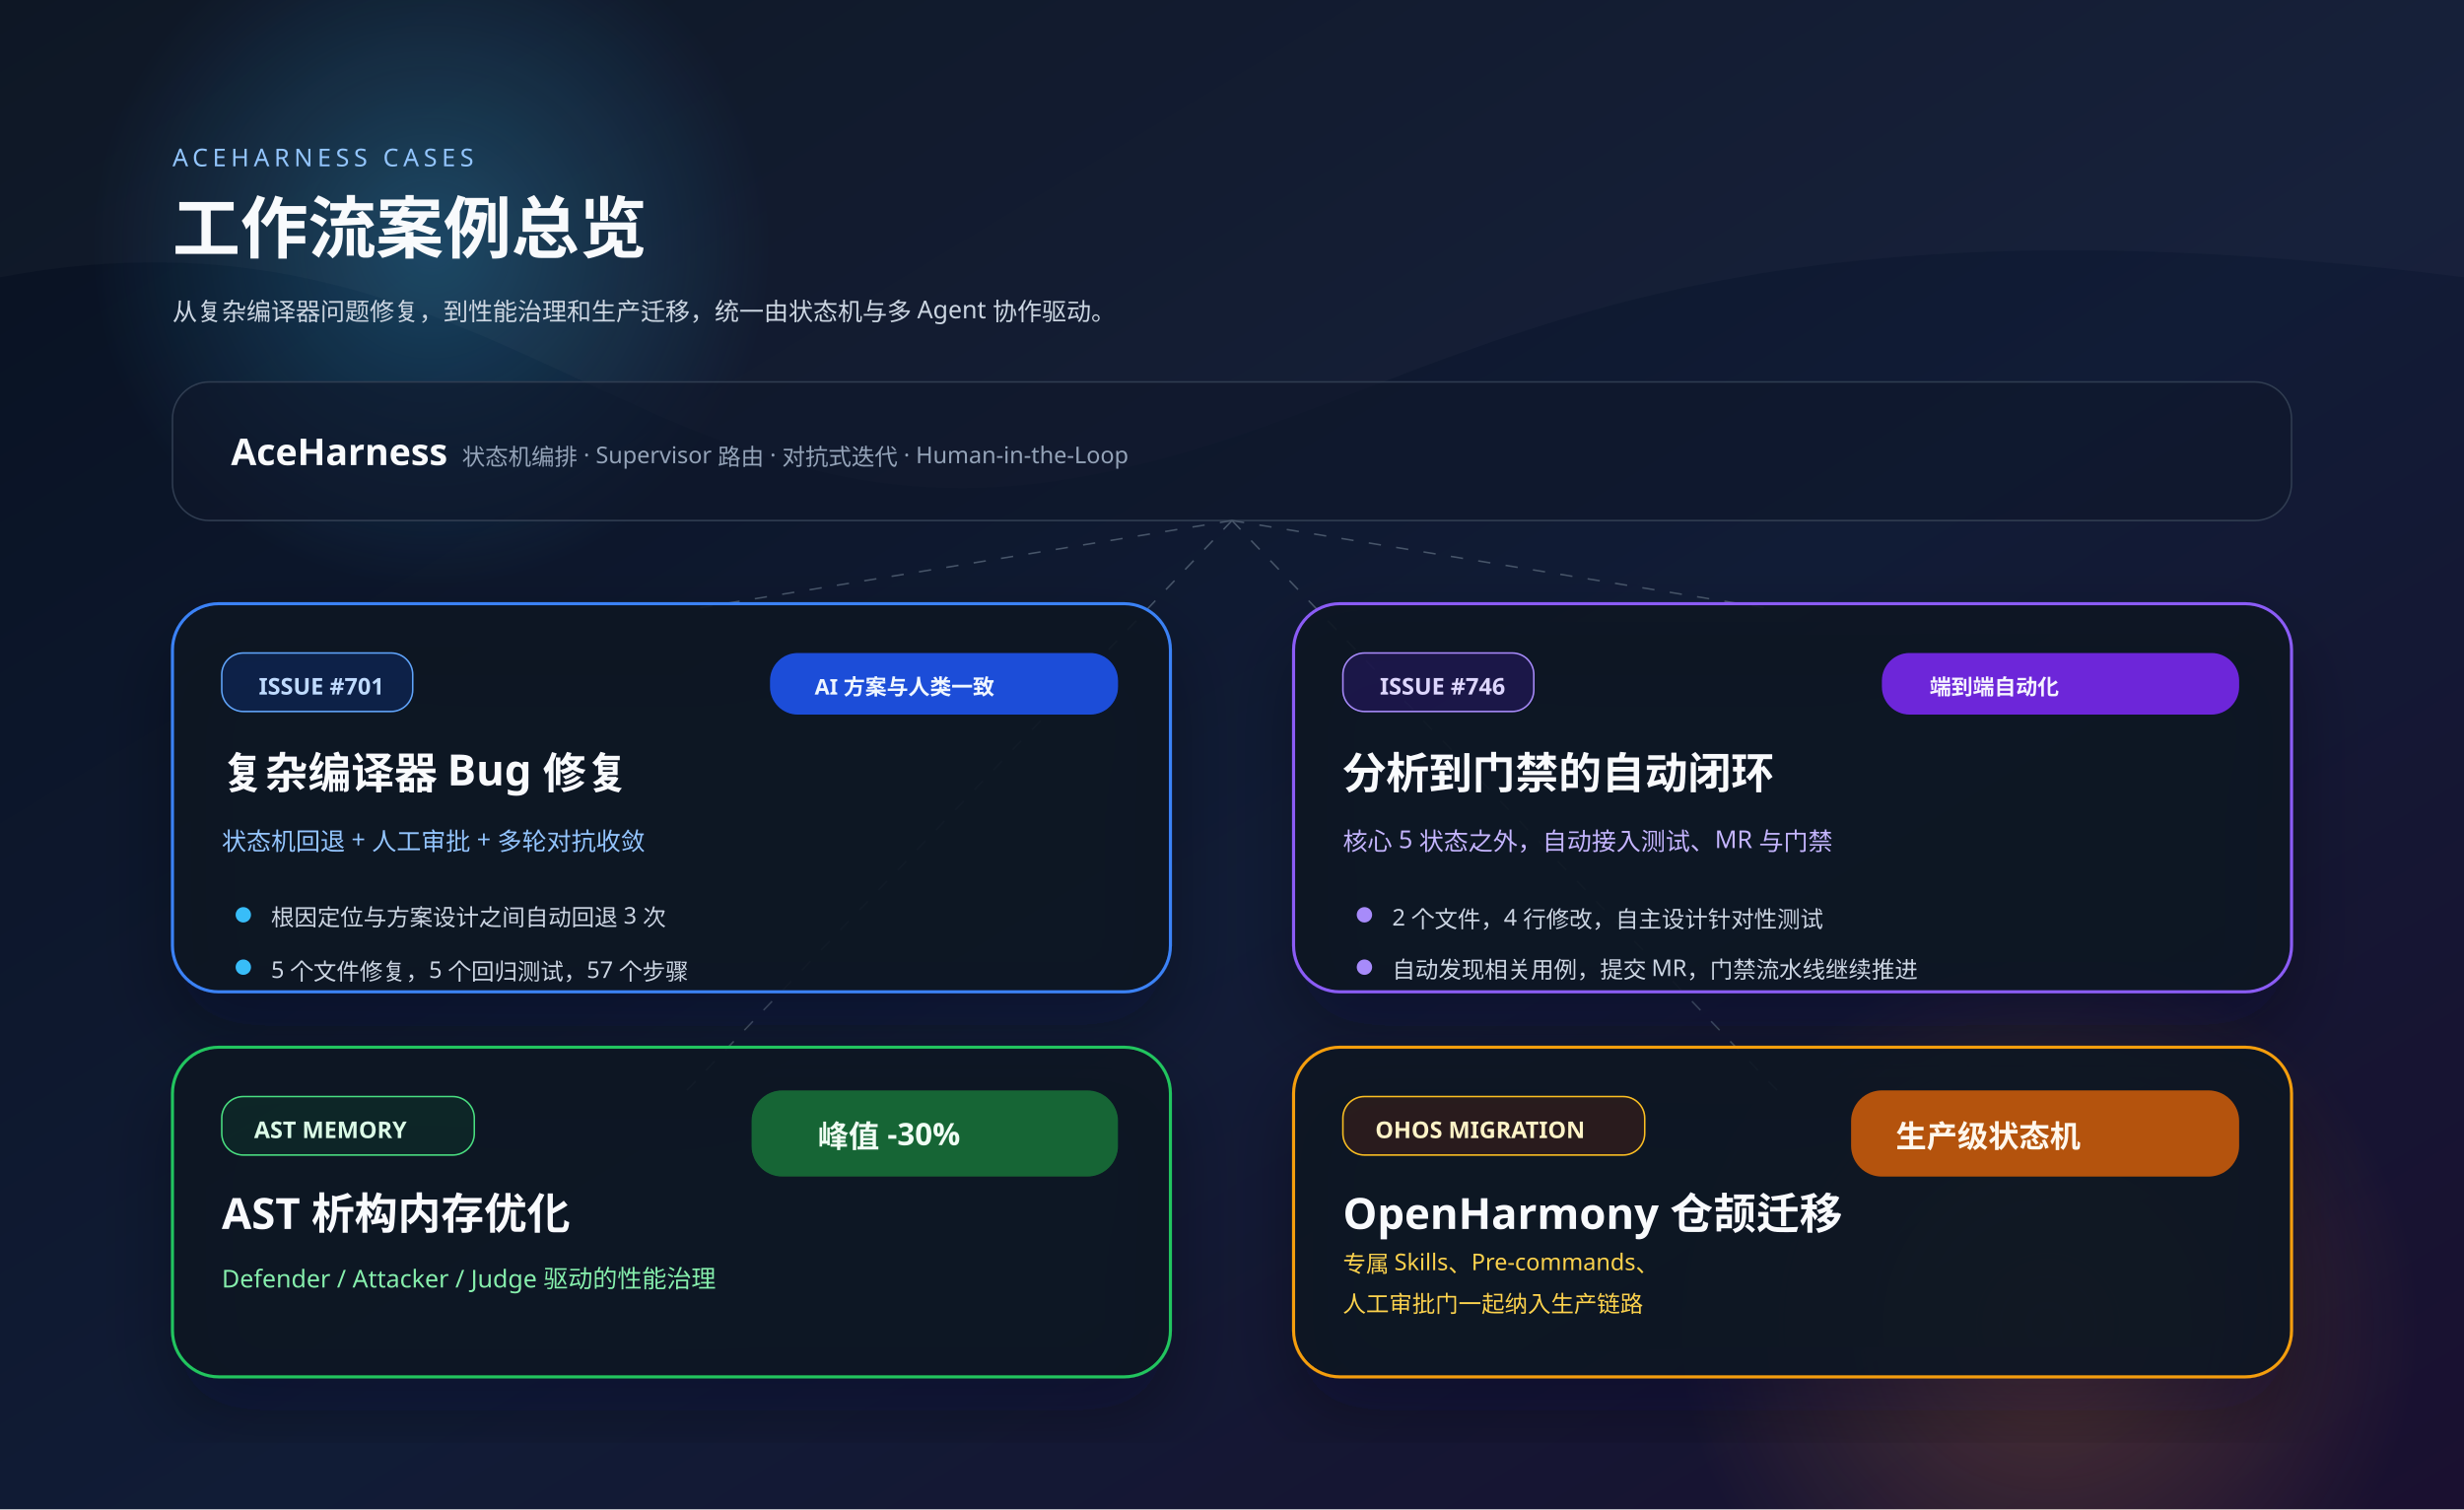
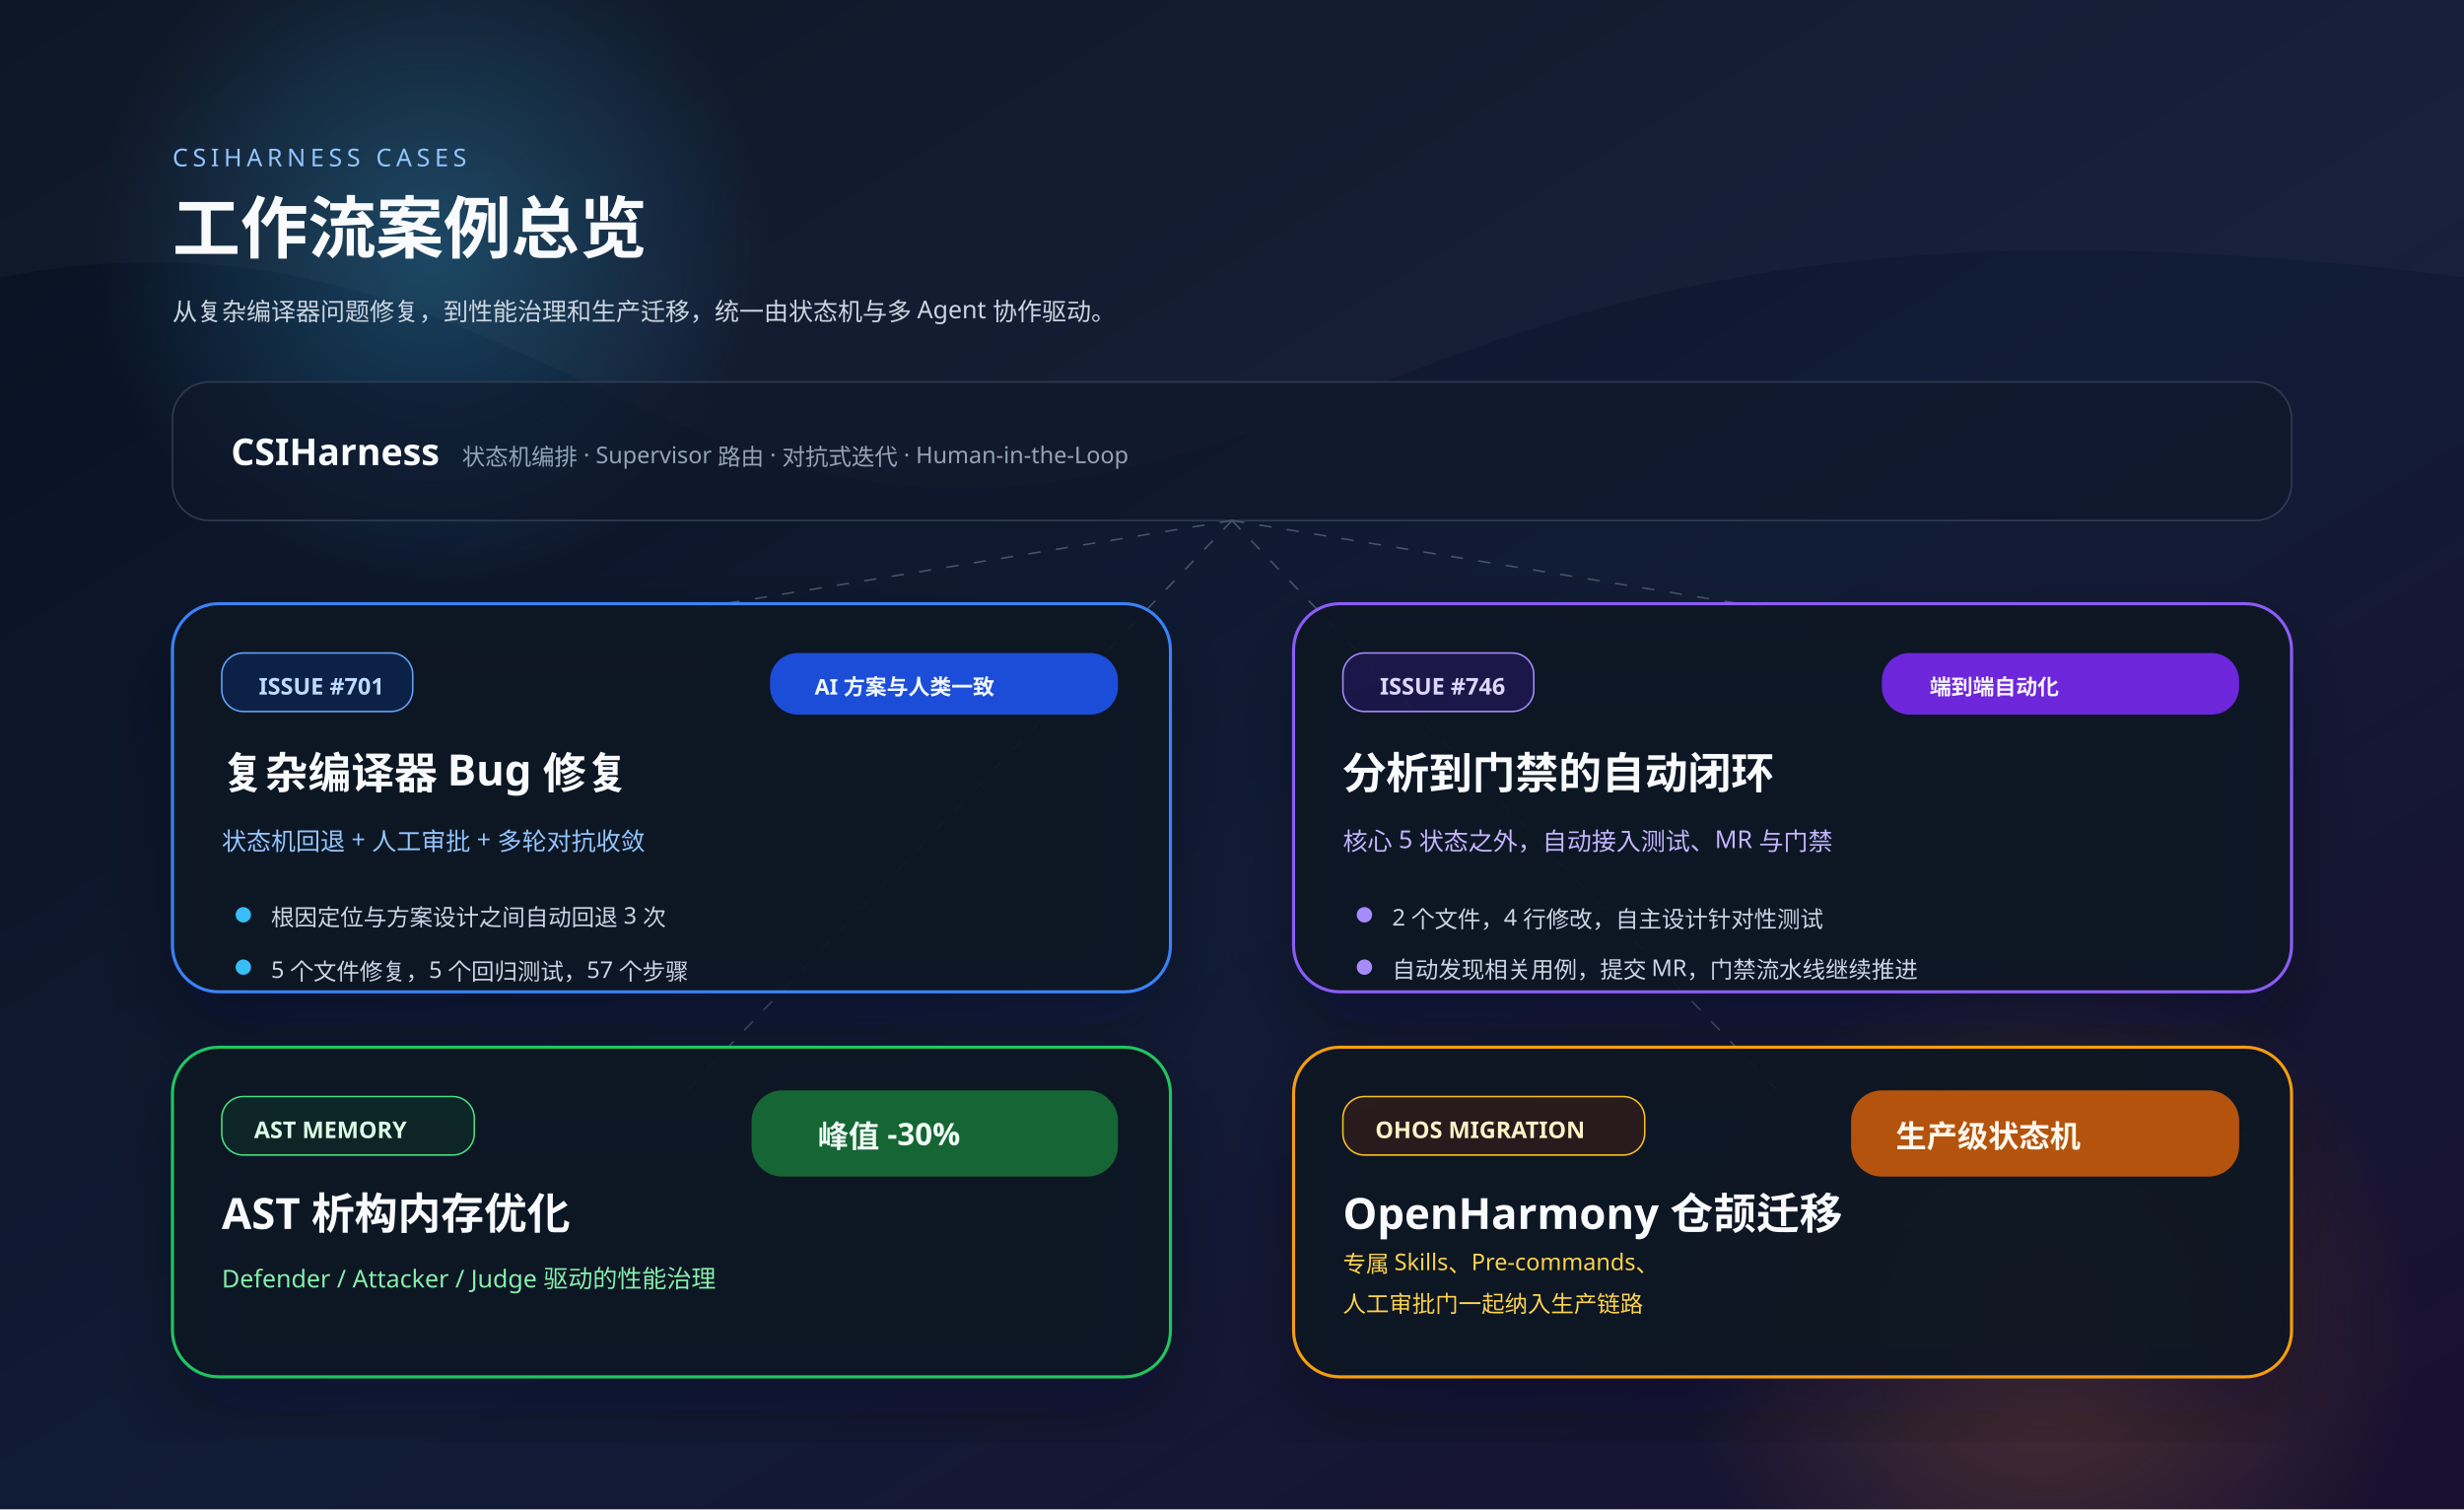
<svg xmlns="http://www.w3.org/2000/svg" viewBox="0 0 1600 980" role="img" aria-labelledby="title desc">
  <defs>
    <linearGradient id="bg" x1="0" y1="0" x2="1" y2="1">
      <stop offset="0%" stop-color="#081120" />
      <stop offset="55%" stop-color="#111c36" />
      <stop offset="100%" stop-color="#1a1030" />
    </linearGradient>
    <radialGradient id="glowBlue" cx="50%" cy="50%" r="50%">
      <stop offset="0%" stop-color="#38bdf8" stop-opacity="0.28" />
      <stop offset="100%" stop-color="#38bdf8" stop-opacity="0" />
    </radialGradient>
    <radialGradient id="glowOrange" cx="50%" cy="50%" r="50%">
      <stop offset="0%" stop-color="#fb923c" stop-opacity="0.24" />
      <stop offset="100%" stop-color="#fb923c" stop-opacity="0" />
    </radialGradient>
    <filter id="shadow" x="-20%" y="-20%" width="140%" height="140%">
      <feDropShadow dx="0" dy="24" stdDeviation="24" flood-color="#020617" flood-opacity="0.34" />
    </filter>
  </defs>
  <rect width="1600" height="980" fill="url(#bg)" />
  <circle cx="280" cy="160" r="220" fill="url(#glowBlue)" />
  <circle cx="1330" cy="860" r="240" fill="url(#glowOrange)" />
  <path d="M0 180C320 120 420 360 700 310C930 270 1040 110 1600 180V0H0Z" fill="#ffffff" fill-opacity="0.025" />
-   <text x="112" y="108" fill="#93c5fd" font-size="16" font-family="Segoe UI, PingFang SC, Microsoft YaHei, sans-serif" letter-spacing="3">ACEHARNESS CASES</text>
+   <text x="112" y="108" fill="#93c5fd" font-size="16" font-family="Segoe UI, PingFang SC, Microsoft YaHei, sans-serif" letter-spacing="3">CSIHARNESS CASES</text>
  <text x="112" y="164" fill="#f8fafc" font-size="44" font-weight="700" font-family="Segoe UI, PingFang SC, Microsoft YaHei, sans-serif">工作流案例总览</text>
  <text x="112" y="208" fill="#cbd5e1" font-size="16" font-family="Segoe UI, PingFang SC, Microsoft YaHei, sans-serif">从复杂编译器问题修复，到性能治理和生产迁移，统一由状态机与多 Agent 协作驱动。</text>
  <rect x="112" y="248" rx="24" ry="24" width="1376" height="90" fill="#0f172a" fill-opacity="0.62" stroke="#334155" stroke-opacity="0.9" />
-   <text x="150" y="302" fill="#f8fafc" font-size="24" font-weight="600" font-family="Segoe UI, PingFang SC, Microsoft YaHei, sans-serif">AceHarness</text>
+   <text x="150" y="302" fill="#f8fafc" font-size="24" font-weight="600" font-family="Segoe UI, PingFang SC, Microsoft YaHei, sans-serif">CSIHarness</text>
  <text x="300" y="302" fill="#94a3b8" font-size="15" font-family="Segoe UI, PingFang SC, Microsoft YaHei, sans-serif">状态机编排 · Supervisor 路由 · 对抗式迭代 · Human-in-the-Loop</text>
  <line x1="800" y1="338" x2="446" y2="396" stroke="#475569" stroke-dasharray="8 10" />
  <line x1="800" y1="338" x2="1154" y2="396" stroke="#475569" stroke-dasharray="8 10" />
  <line x1="800" y1="338" x2="446" y2="708" stroke="#475569" stroke-dasharray="8 10" />
  <line x1="800" y1="338" x2="1154" y2="708" stroke="#475569" stroke-dasharray="8 10" />
  <g filter="url(#shadow)">
    <rect x="112" y="392" rx="30" ry="30" width="648" height="252" fill="#0b1223" fill-opacity="0.9" stroke="#3b82f6" stroke-width="2" />
    <rect x="144" y="424" rx="14" ry="14" width="124" height="38" fill="#2563eb" fill-opacity="0.18" stroke="#60a5fa" />
    <text x="168" y="451" fill="#bfdbfe" font-size="15" font-weight="700" font-family="Segoe UI, PingFang SC, Microsoft YaHei, sans-serif">ISSUE #701</text>
    <text x="144" y="512" fill="#f8fafc" font-size="28" font-weight="700" font-family="Segoe UI, PingFang SC, Microsoft YaHei, sans-serif">复杂编译器 Bug 修复</text>
    <text x="144" y="552" fill="#93c5fd" font-size="16" font-family="Segoe UI, PingFang SC, Microsoft YaHei, sans-serif">状态机回退 + 人工审批 + 多轮对抗收敛</text>
    <rect x="500" y="424" rx="18" ry="18" width="226" height="40" fill="#1d4ed8" />
    <text x="529" y="451" fill="#eff6ff" font-size="14" font-weight="700" font-family="Segoe UI, PingFang SC, Microsoft YaHei, sans-serif">AI 方案与人类一致</text>
    <circle cx="158" cy="594" r="5" fill="#38bdf8" />
    <text x="176" y="601" fill="#cbd5e1" font-size="15" font-family="Segoe UI, PingFang SC, Microsoft YaHei, sans-serif">根因定位与方案设计之间自动回退 3 次</text>
    <circle cx="158" cy="628" r="5" fill="#38bdf8" />
    <text x="176" y="635" fill="#cbd5e1" font-size="15" font-family="Segoe UI, PingFang SC, Microsoft YaHei, sans-serif">5 个文件修复，5 个回归测试，57 个步骤</text>
  </g>
  <g filter="url(#shadow)">
    <rect x="840" y="392" rx="30" ry="30" width="648" height="252" fill="#0b1223" fill-opacity="0.9" stroke="#8b5cf6" stroke-width="2" />
    <rect x="872" y="424" rx="14" ry="14" width="124" height="38" fill="#7c3aed" fill-opacity="0.18" stroke="#a78bfa" />
    <text x="896" y="451" fill="#ddd6fe" font-size="15" font-weight="700" font-family="Segoe UI, PingFang SC, Microsoft YaHei, sans-serif">ISSUE #746</text>
    <text x="872" y="512" fill="#f8fafc" font-size="28" font-weight="700" font-family="Segoe UI, PingFang SC, Microsoft YaHei, sans-serif">分析到门禁的自动闭环</text>
    <text x="872" y="552" fill="#c4b5fd" font-size="16" font-family="Segoe UI, PingFang SC, Microsoft YaHei, sans-serif">核心 5 状态之外，自动接入测试、MR 与门禁</text>
    <rect x="1222" y="424" rx="18" ry="18" width="232" height="40" fill="#6d28d9" />
    <text x="1253" y="451" fill="#f5f3ff" font-size="14" font-weight="700" font-family="Segoe UI, PingFang SC, Microsoft YaHei, sans-serif">端到端自动化</text>
    <circle cx="886" cy="594" r="5" fill="#a78bfa" />
    <text x="904" y="601" fill="#cbd5e1" font-size="15" font-family="Segoe UI, PingFang SC, Microsoft YaHei, sans-serif">2 个文件，4 行修改，自主设计针对性测试</text>
    <circle cx="886" cy="628" r="5" fill="#a78bfa" />
    <text x="904" y="635" fill="#cbd5e1" font-size="15" font-family="Segoe UI, PingFang SC, Microsoft YaHei, sans-serif">自动发现相关用例，提交 MR，门禁流水线继续推进</text>
  </g>
  <g filter="url(#shadow)">
    <rect x="112" y="680" rx="30" ry="30" width="648" height="214" fill="#0b1223" fill-opacity="0.9" stroke="#22c55e" stroke-width="2" />
    <rect x="144" y="712" rx="14" ry="14" width="164" height="38" fill="#15803d" fill-opacity="0.18" stroke="#4ade80" />
    <text x="165" y="739" fill="#dcfce7" font-size="15" font-weight="700" font-family="Segoe UI, PingFang SC, Microsoft YaHei, sans-serif">AST MEMORY</text>
    <rect x="488" y="708" rx="20" ry="20" width="238" height="56" fill="#166534" />
    <text x="531" y="745" fill="#f0fdf4" font-size="20" font-weight="700" font-family="Segoe UI, PingFang SC, Microsoft YaHei, sans-serif">峰值 -30%</text>
    <text x="144" y="798" fill="#f8fafc" font-size="28" font-weight="700" font-family="Segoe UI, PingFang SC, Microsoft YaHei, sans-serif">AST 析构内存优化</text>
    <text x="144" y="836" fill="#86efac" font-size="16" font-family="Segoe UI, PingFang SC, Microsoft YaHei, sans-serif">Defender / Attacker / Judge 驱动的性能治理</text>
  </g>
  <g filter="url(#shadow)">
    <rect x="840" y="680" rx="30" ry="30" width="648" height="214" fill="#0b1223" fill-opacity="0.9" stroke="#f59e0b" stroke-width="2" />
    <rect x="872" y="712" rx="14" ry="14" width="196" height="38" fill="#b45309" fill-opacity="0.18" stroke="#fbbf24" />
    <text x="893" y="739" fill="#fef3c7" font-size="15" font-weight="700" font-family="Segoe UI, PingFang SC, Microsoft YaHei, sans-serif">OHOS MIGRATION</text>
    <rect x="1202" y="708" rx="20" ry="20" width="252" height="56" fill="#b45309" />
    <text x="1231" y="745" fill="#fff7ed" font-size="20" font-weight="700" font-family="Segoe UI, PingFang SC, Microsoft YaHei, sans-serif">生产级状态机</text>
    <text x="872" y="798" fill="#f8fafc" font-size="28" font-weight="700" font-family="Segoe UI, PingFang SC, Microsoft YaHei, sans-serif">OpenHarmony 仓颉迁移</text>
    <text x="872" y="826" fill="#fcd34d" font-size="15" font-family="Segoe UI, PingFang SC, Microsoft YaHei, sans-serif">
      <tspan x="872" y="826">专属 Skills、Pre-commands、</tspan>
      <tspan x="872" dy="26">人工审批门一起纳入生产链路</tspan>
    </text>
  </g>
</svg>
